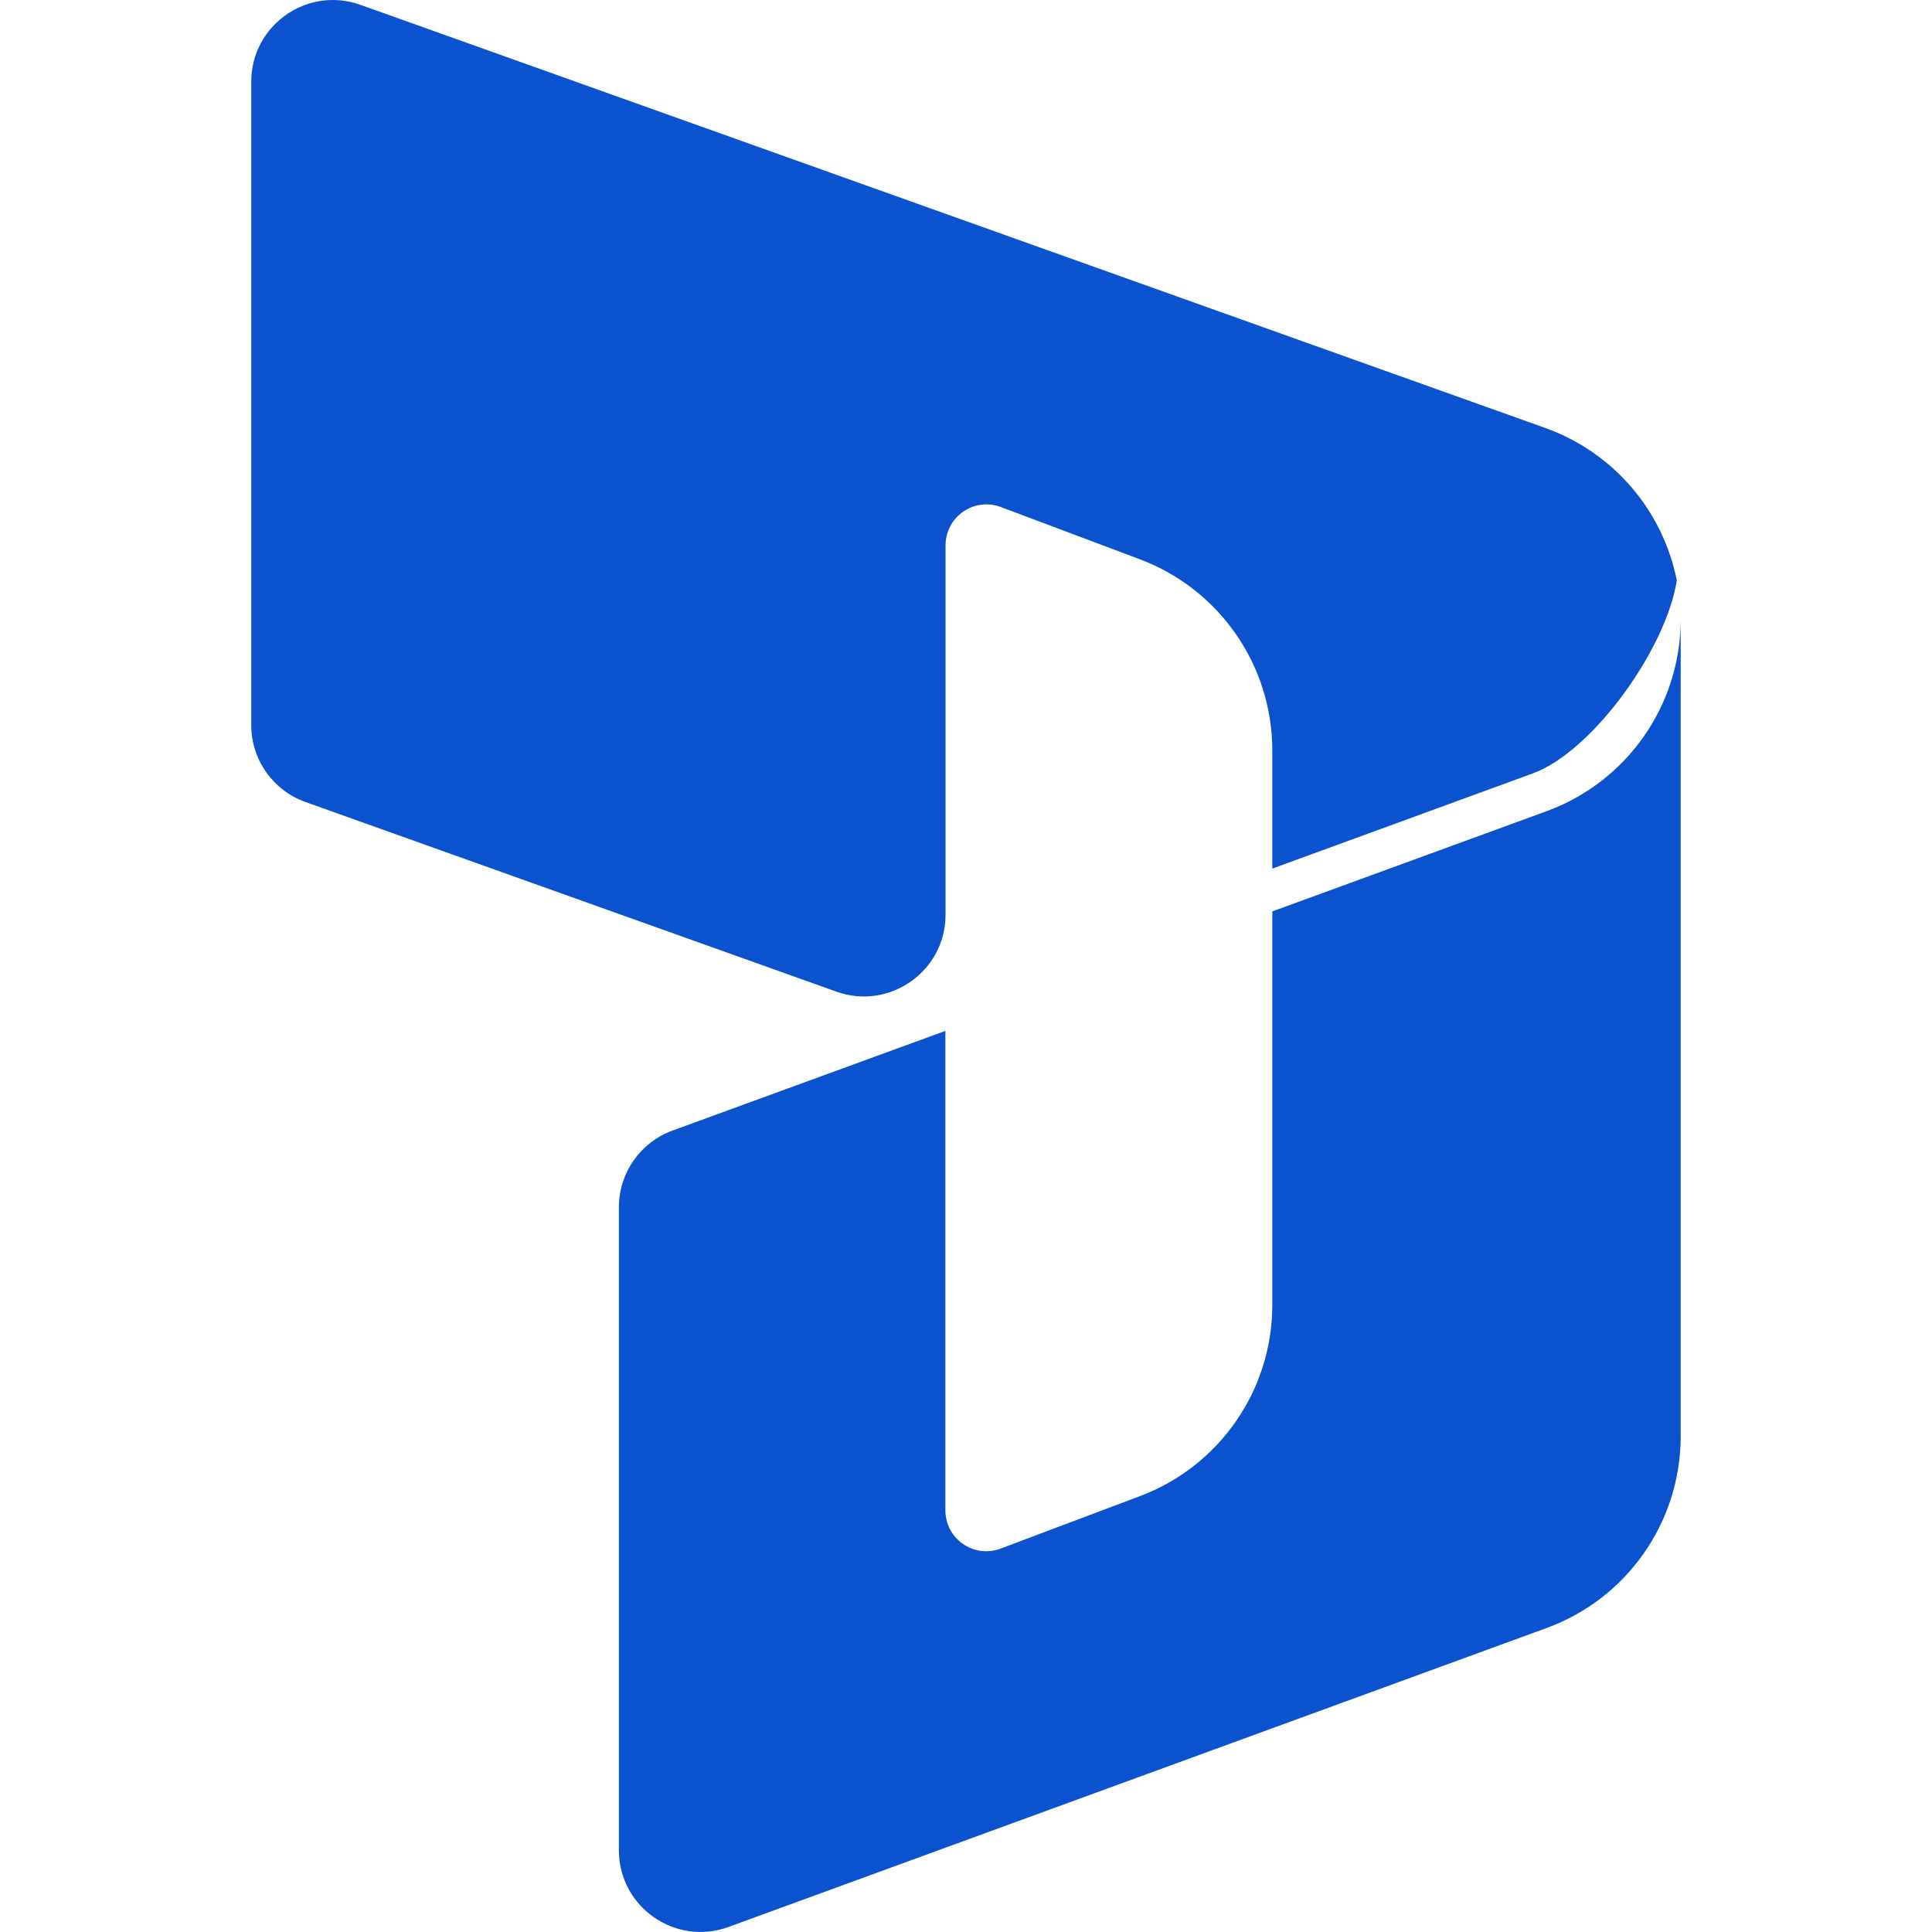
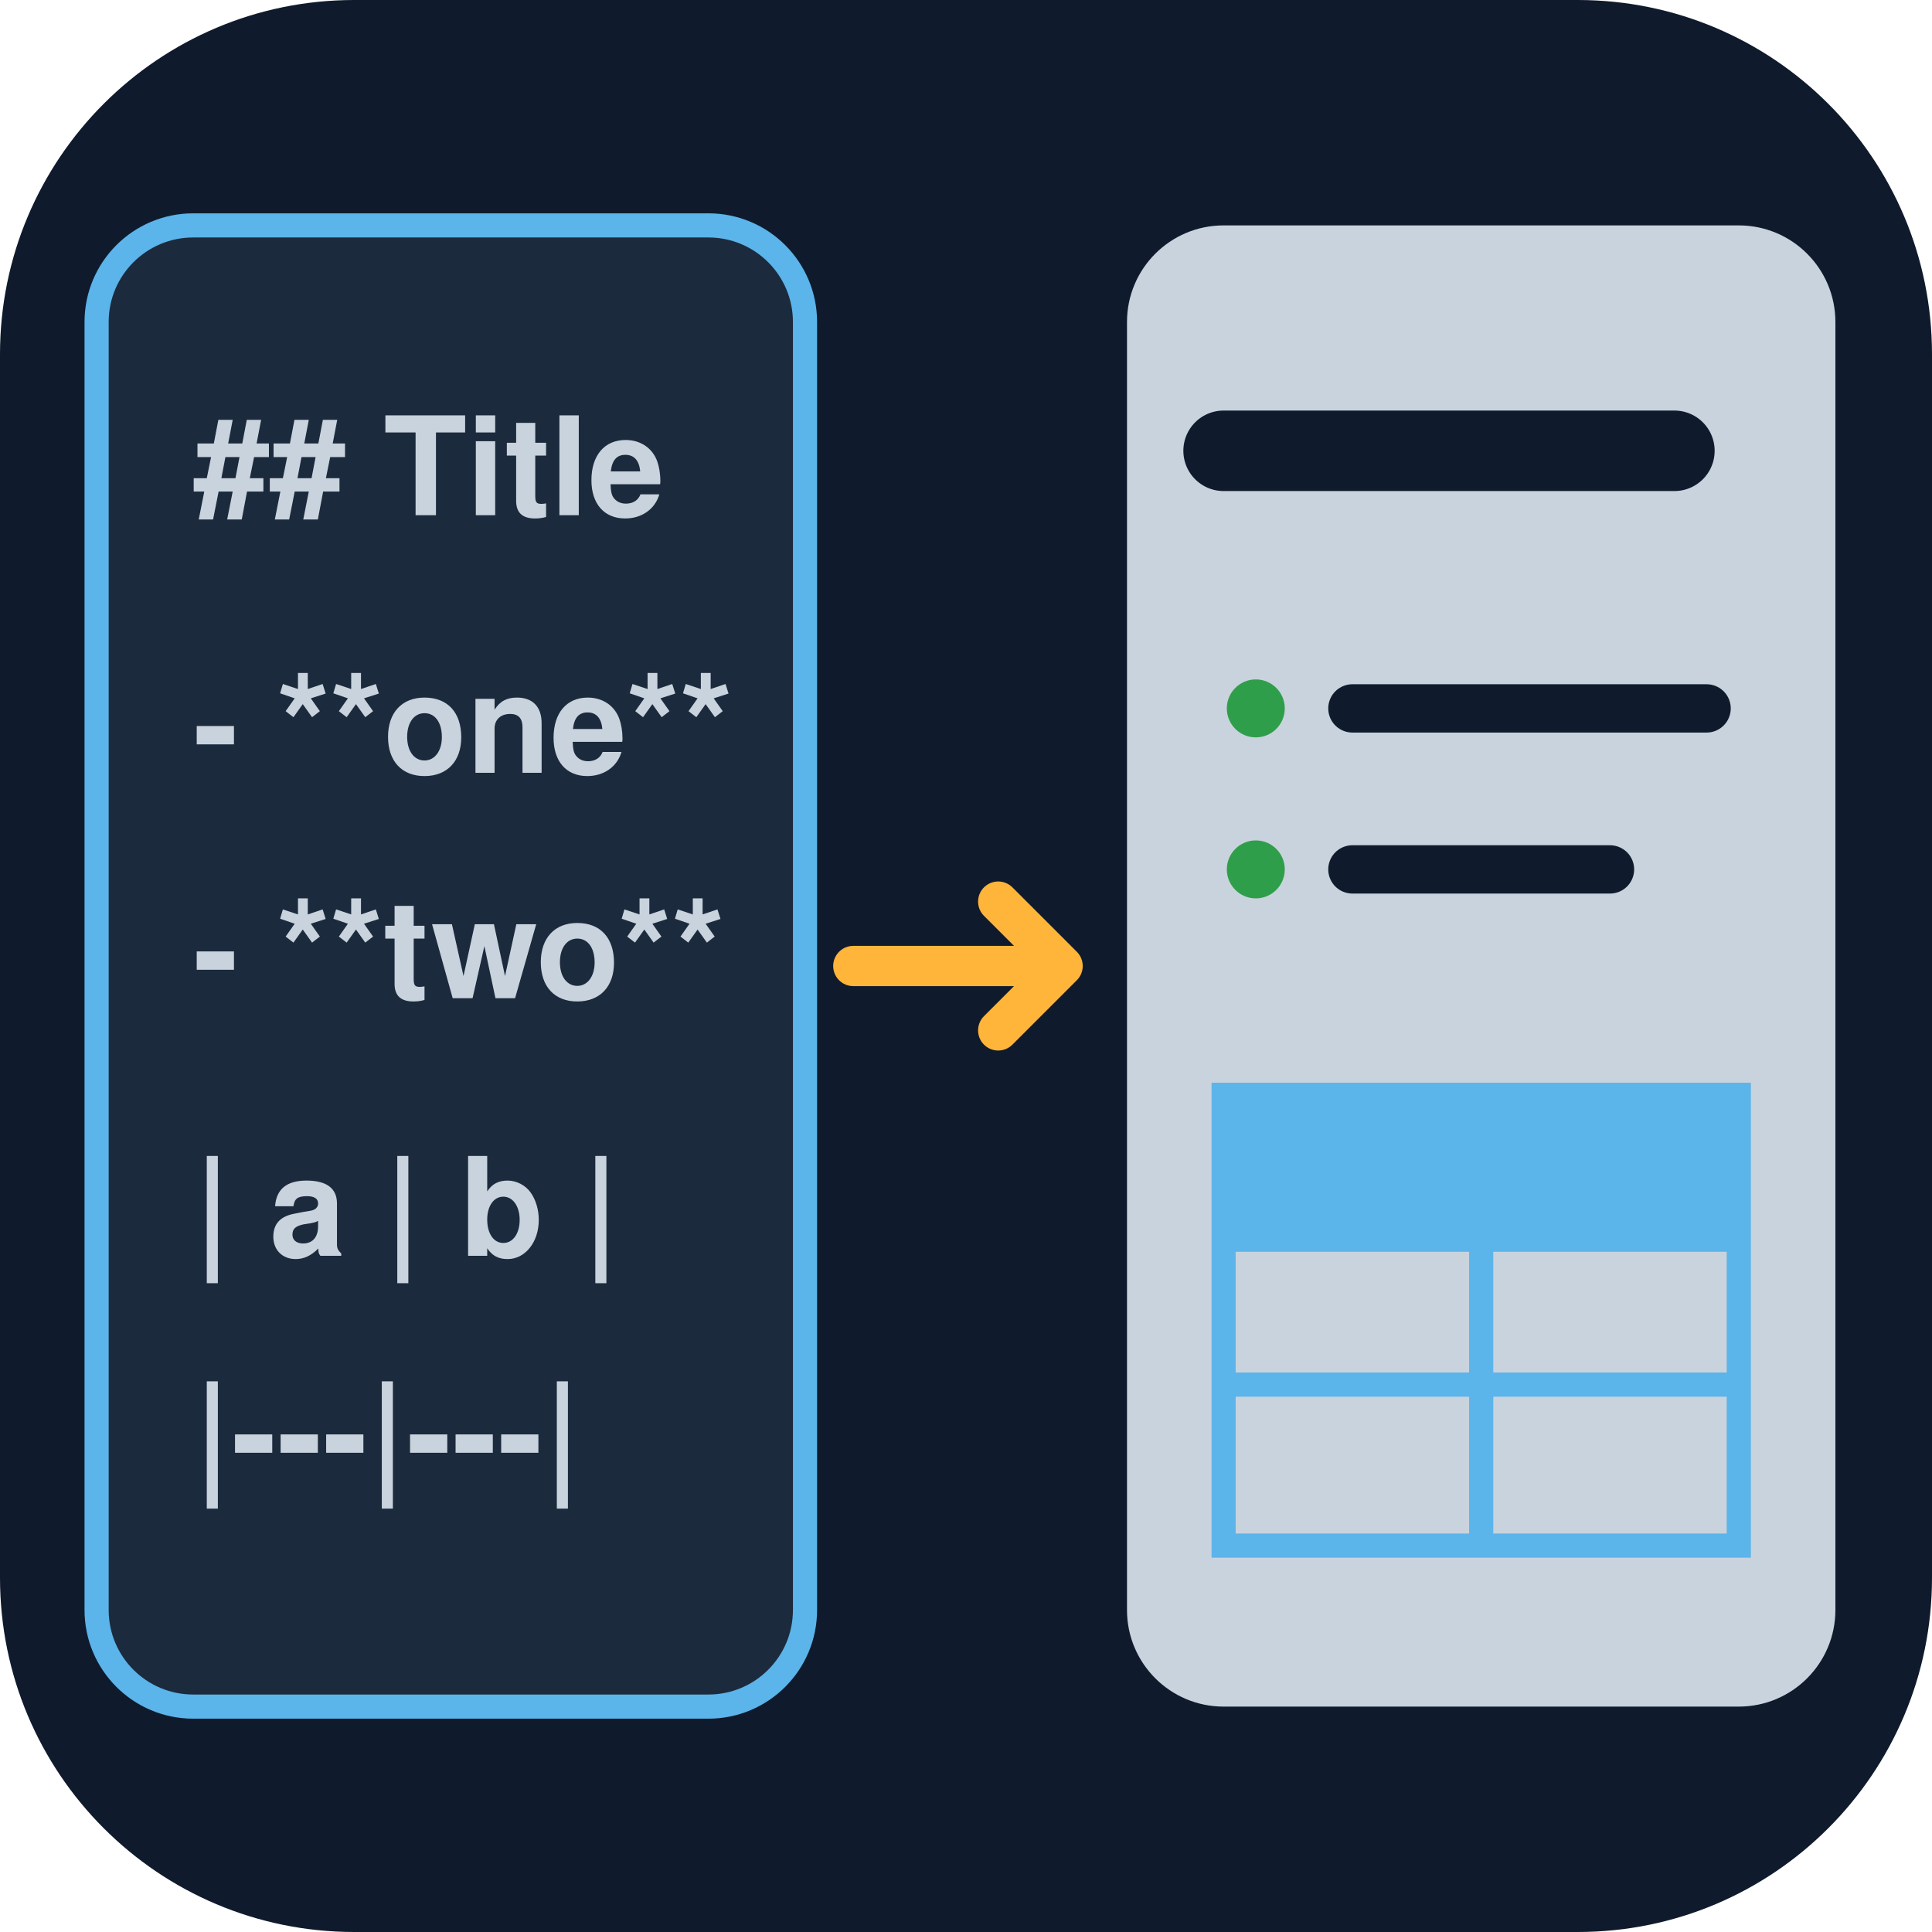
- <svg xmlns="http://www.w3.org/2000/svg" fill="#0B53CE" role="img" viewBox="0 0 24 24">
-   <path d="M15.805 11.322v4.889a2.536 2.536 0 0 1-1.643 2.374l-1.732.652a.507.507 0 0 1-.686-.475v-5.956l-3.392 1.239a1.015 1.015 0 0 0-.664.953v7.986c0 .705.7 1.195 1.363.953l10.161-3.713a2.535 2.535 0 0 0 1.666-2.382V7.696a2.537 2.537 0 0 1-1.666 2.381l-3.407 1.245Zm0-.532V9.323a2.537 2.537 0 0 0-1.645-2.375l-1.728-.65a.508.508 0 0 0-.686.475v4.59c0 .701-.695 1.191-1.355.956L3.795 9.963a1.015 1.015 0 0 1-.674-.956V1.015c0-.701.695-1.191 1.356-.955l14.718 5.256A2.538 2.538 0 0 1 20.83 7.21c-.136.861-1.05 2.128-1.79 2.398l-3.235 1.182Z" />
+ <svg xmlns="http://www.w3.org/2000/svg" viewBox="0 0 120 120" width="120" height="120" role="img">
+   <rect width="120" height="120" rx="22" fill="#0f1b2d" />
+   <rect x="6" y="14" width="44" height="92" rx="6" fill="#1c2a3d" stroke="#5bb4ea" stroke-width="1.5" />
+   <g font-family="-apple-system,Helvetica,Arial,sans-serif" font-weight="600" font-size="8.5" fill="#c9d3dd">
+     <text x="12" y="32">## Title</text>
+     <text x="12" y="48">- **one**</text>
+     <text x="12" y="62">- **two**</text>
+     <text x="12" y="78">| a | b |</text>
+     <text x="12" y="92">|---|---|</text>
+   </g>
+   <path d="M53,60 H66 M62,56 L66,60 L62,64" stroke="#ffb43a" stroke-width="2.5" stroke-linecap="round" stroke-linejoin="round" fill="none" />
+   <rect x="70" y="14" width="44" height="92" rx="6" fill="#c9d3dd" />
+   <path d="M76,28 H104" stroke="#0f1b2d" stroke-width="5" stroke-linecap="round" stroke-linejoin="round" fill="none" />
+   <g>
+     <circle cx="78" cy="44" r="1.8" fill="#2f9e4a" stroke="none" />
+     <circle cx="78" cy="54" r="1.8" fill="#2f9e4a" stroke="none" />
+   </g>
+   <path d="M84,44 H106 M84,54 H100" stroke="#0f1b2d" stroke-width="3" stroke-linecap="round" stroke-linejoin="round" fill="none" />
+   <g>
+     <rect x="76" y="68" width="32" height="28" fill="none" stroke="#5bb4ea" stroke-width="1.5" />
+     <path d="M76,77 H108 M76,86 H108 M92,68 V96" stroke="#5bb4ea" stroke-width="1.5" fill="none" />
+     <rect x="76" y="68" width="32" height="9" fill="#5bb4ea" />
+   </g>
</svg>
